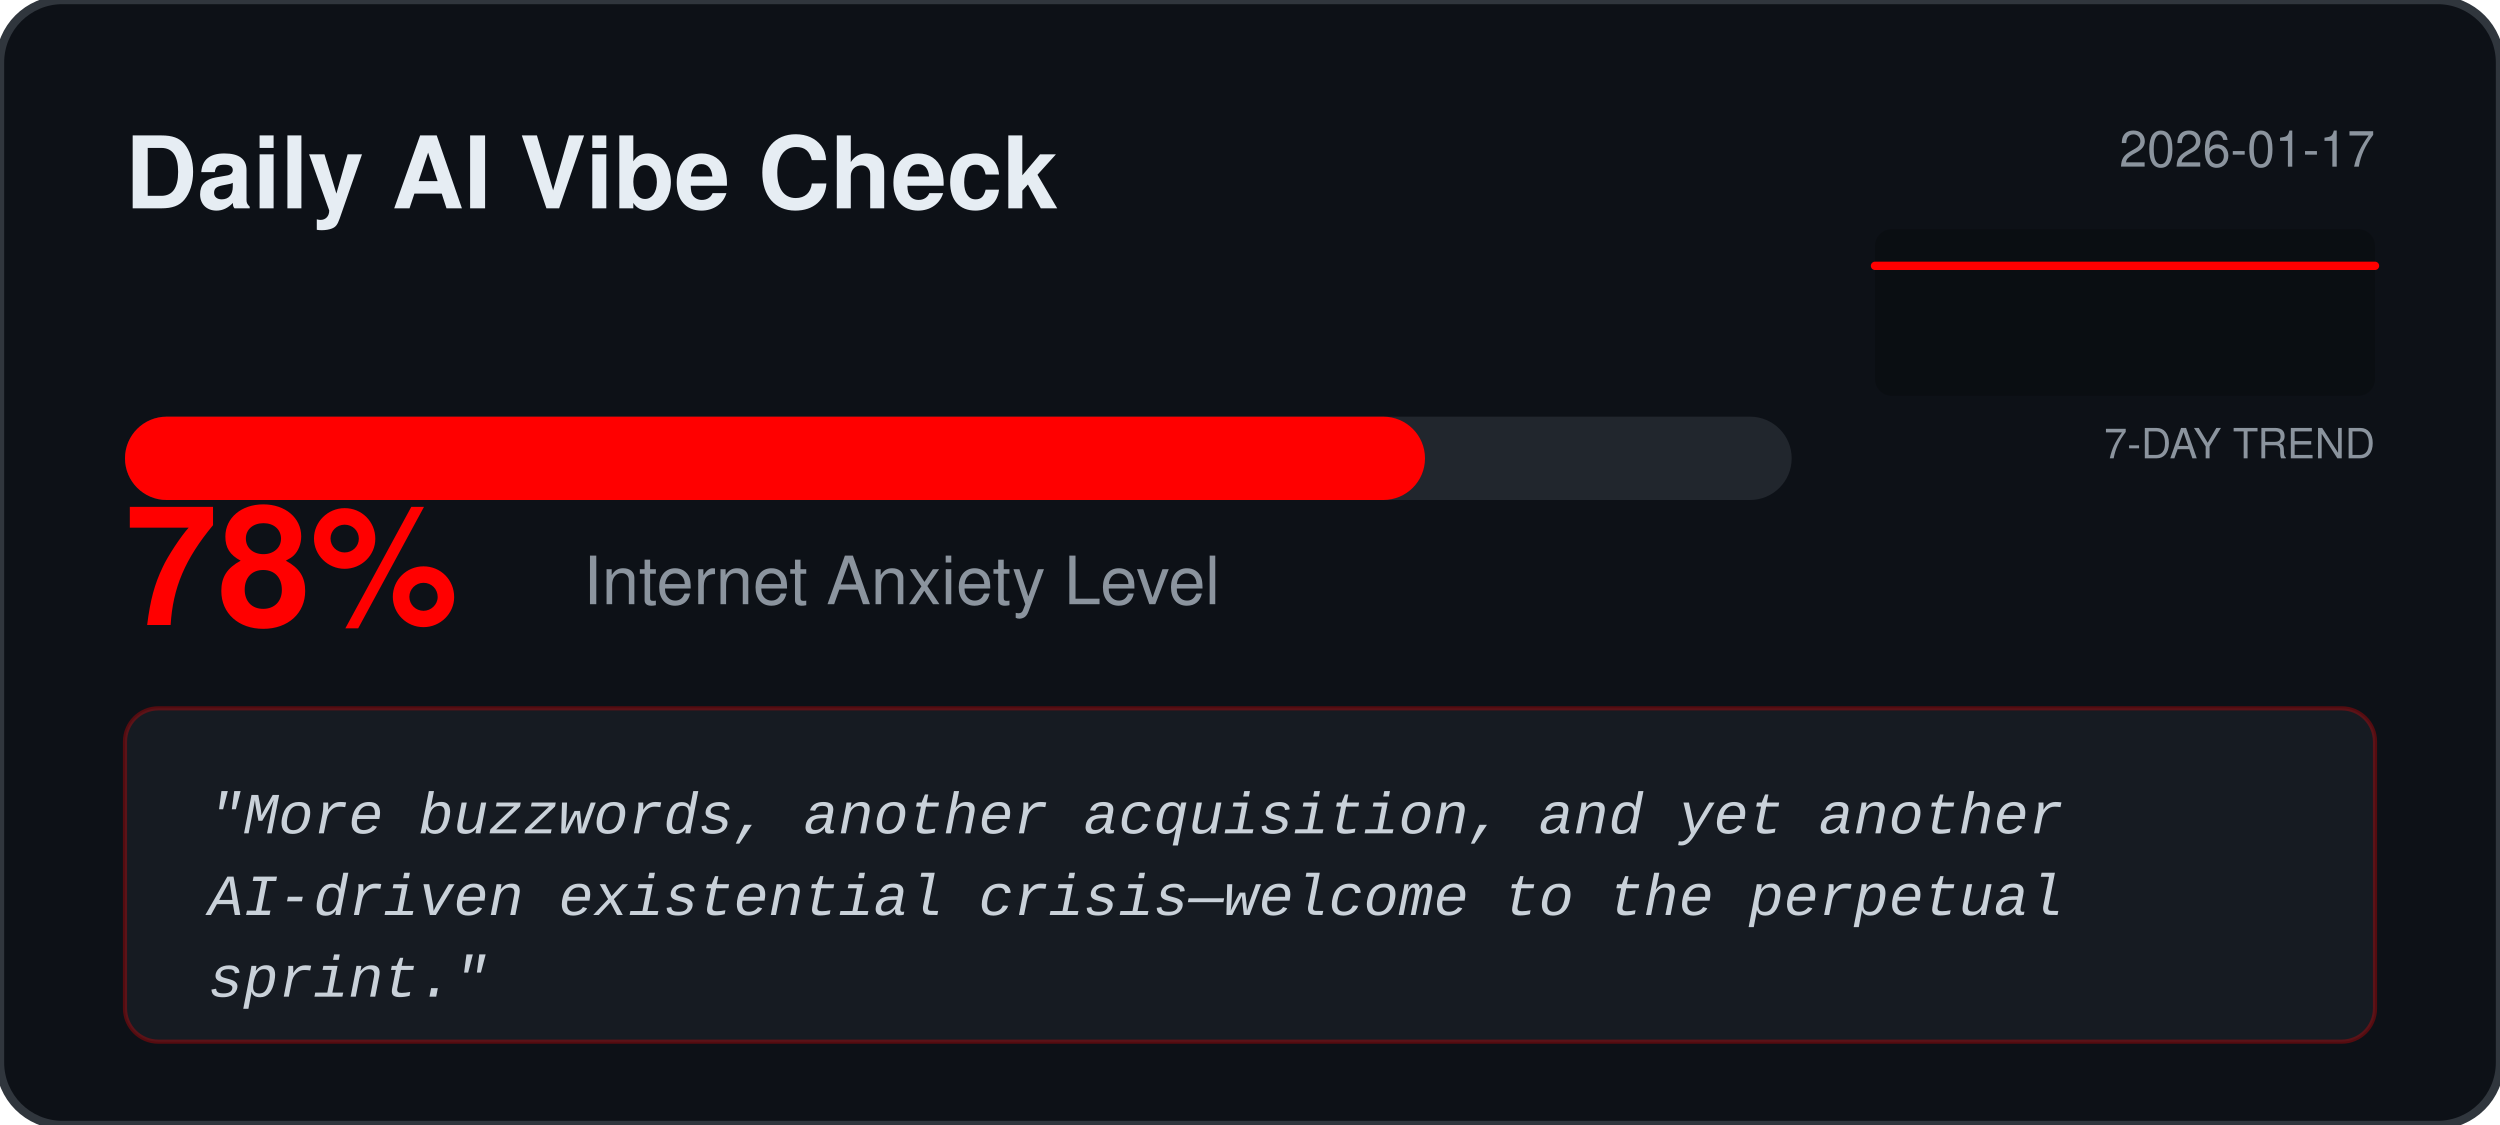
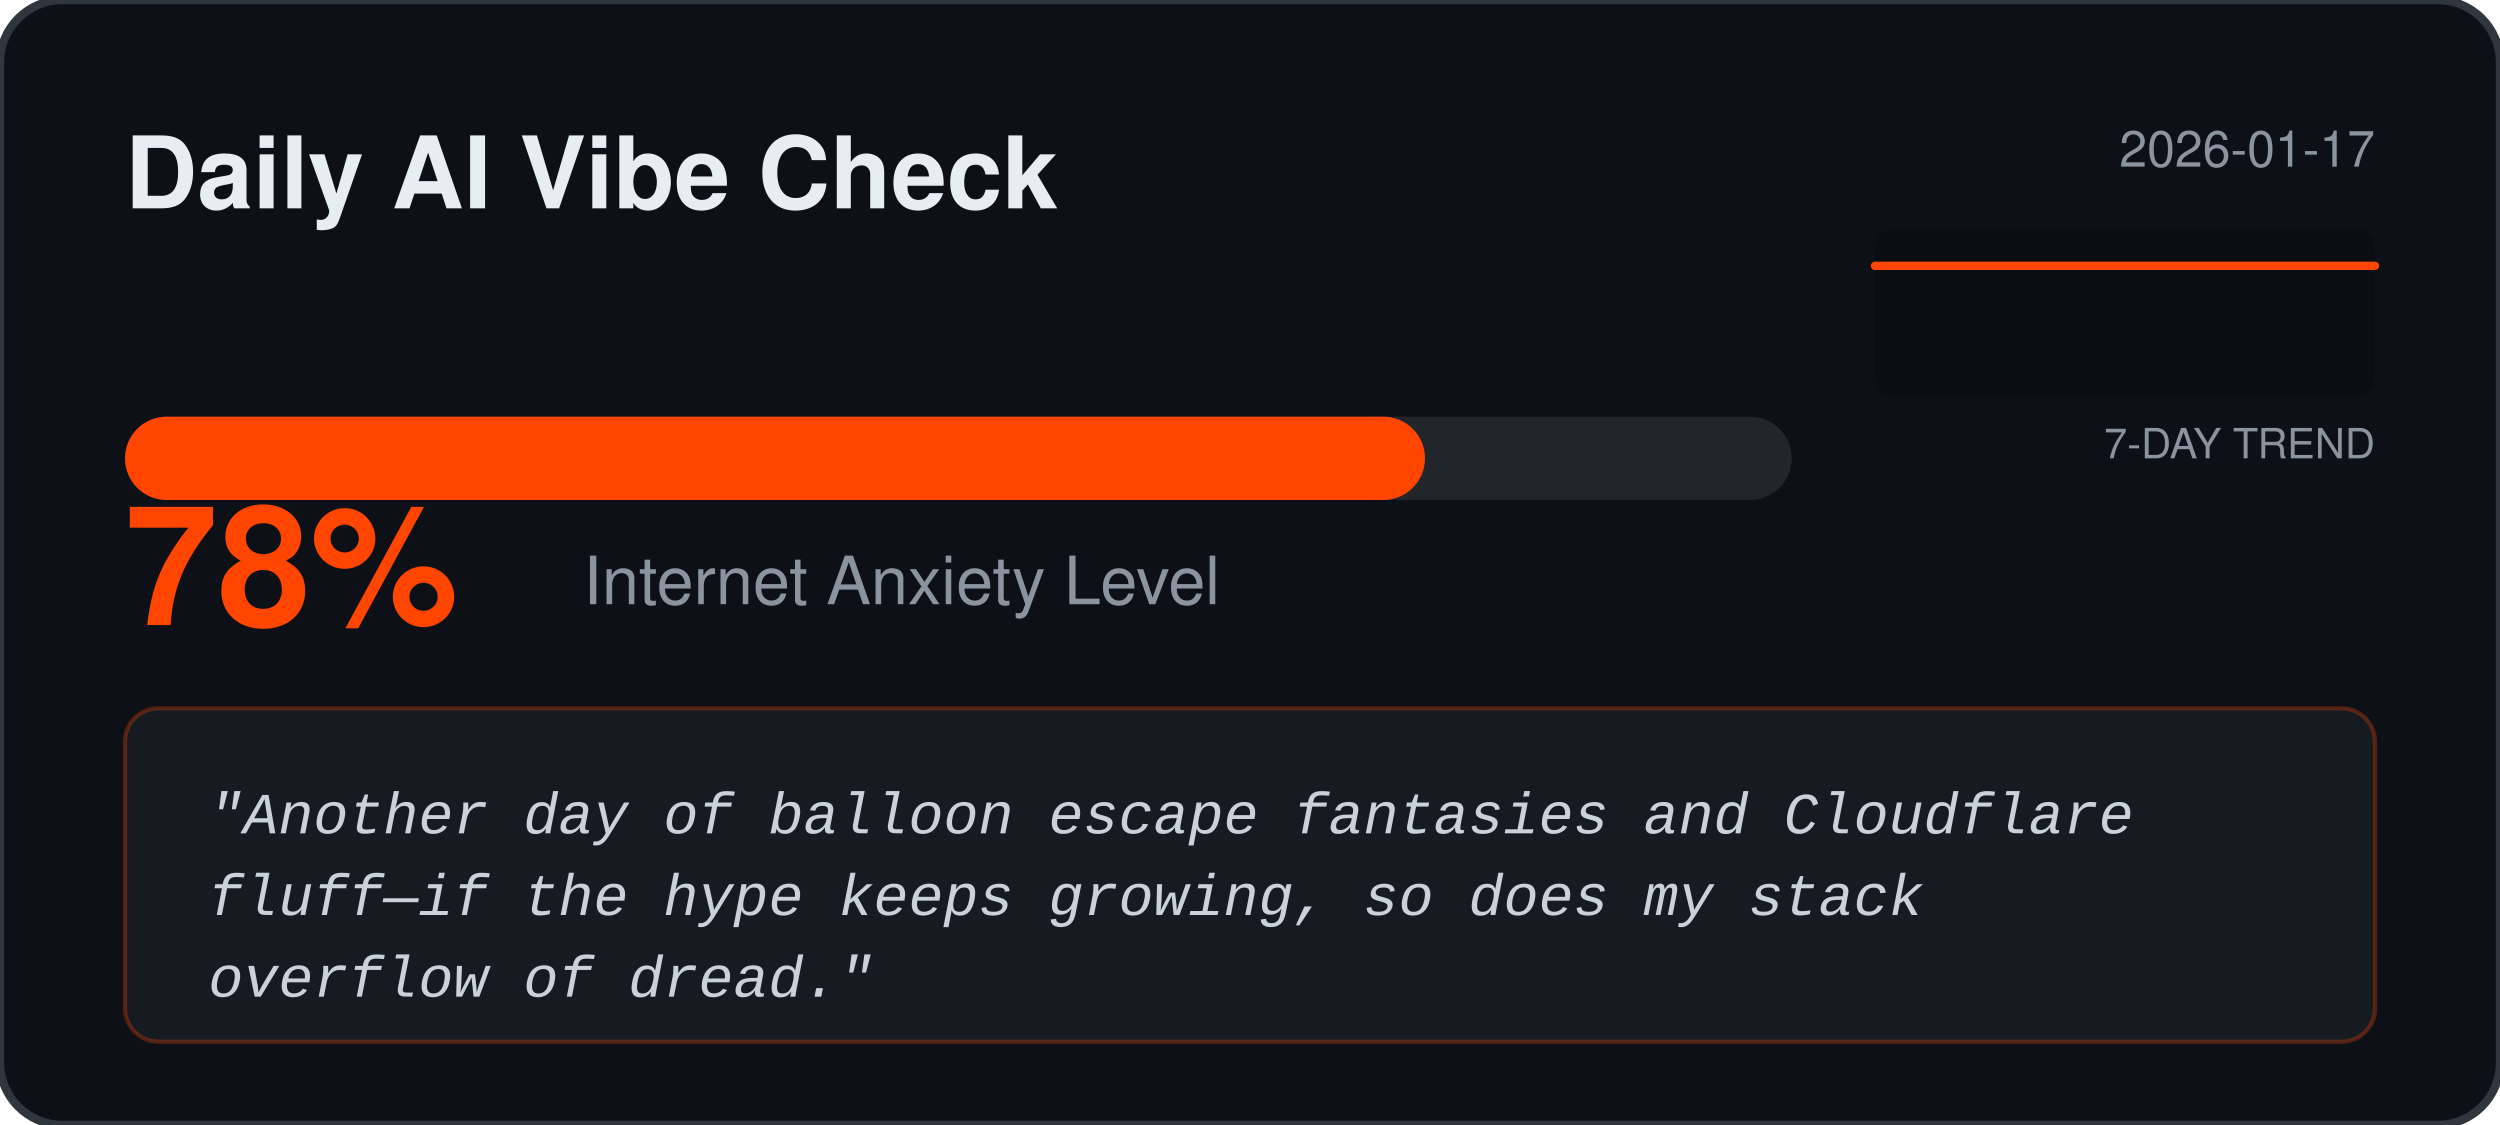
<svg xmlns="http://www.w3.org/2000/svg" width="600" height="270" viewBox="0 0 600 270" fill="none">
  <rect width="600" height="270" rx="15" fill="#0D1117" stroke="#30363D" stroke-width="2" />
  <text x="30" y="50" fill="#E6EDF3" font-family="Segoe UI, Helvetica, sans-serif" font-weight="bold" font-size="24">Daily AI Vibe Check</text>
  <text x="570" y="40" fill="#8B949E" font-family="Segoe UI, Helvetica, sans-serif" font-size="12" text-anchor="end">2026-01-17</text>
  <rect x="450" y="55" width="120" height="40" fill="#000000" fill-opacity="0.2" rx="4" />
  <text x="570" y="110" fill="#8B949E" font-family="Segoe UI, Helvetica, sans-serif" font-size="10" text-anchor="end">7-DAY TREND</text>
-   <polyline points="450.0,63.8 470.0,63.8 490.0,63.8 510.0,63.8 530.0,63.8 550.0,63.8 570.0,63.8" fill="none" stroke="#FF0000" stroke-width="2" stroke-linecap="round" stroke-linejoin="round" />
+   <polyline points="450.0,63.8 470.0,63.8 490.0,63.8 510.0,63.8 530.0,63.8 550.0,63.8 570.0,63.8" fill="none" stroke="#FF4500" stroke-width="2" stroke-linecap="round" stroke-linejoin="round" />
  <rect x="30" y="100" width="400" height="20" rx="10" fill="#21262D" />
-   <rect x="30" y="100" width="312.0" height="20" rx="10" fill="#FF0000" />
-   <text x="30" y="150" fill="#FF0000" font-family="Segoe UI, Helvetica, sans-serif" font-weight="bold" font-size="40">78%</text>
+   <rect x="30" y="100" width="312.0" height="20" rx="10" fill="#FF4500" />
+   <text x="30" y="150" fill="#FF4500" font-family="Segoe UI, Helvetica, sans-serif" font-weight="bold" font-size="40">78%</text>
  <text x="140" y="145" fill="#8B949E" font-family="Segoe UI, Helvetica, sans-serif" font-size="16">Internet Anxiety Level</text>
-   <rect x="30" y="170" width="540" height="80" rx="8" fill="#161B22" stroke="#FF0000" stroke-opacity="0.3" />
+   <rect x="30" y="170" width="540" height="80" rx="8" fill="#161B22" stroke="#FF4500" stroke-opacity="0.3" />
  <text x="50" y="200" fill="#C9D1D9" font-family="Courier New, monospace" font-size="14" font-style="italic">
-     <tspan x="50" dy="0">"More buzzwords, another acquisition, and yet another</tspan>
-     <tspan x="50" dy="1.4em">AI‑driven existential crisis—welcome to the perpetual</tspan>
-     <tspan x="50" dy="1.4em">sprint."</tspan>
+     <tspan x="50" dy="0">"Another day of balloon escape fantasies and Cloudflare</tspan>
+     <tspan x="50" dy="1.4em">fluff—if the hype keeps growing, so does my stack</tspan>
+     <tspan x="50" dy="1.4em">overflow of dread."</tspan>
  </text>
</svg>
